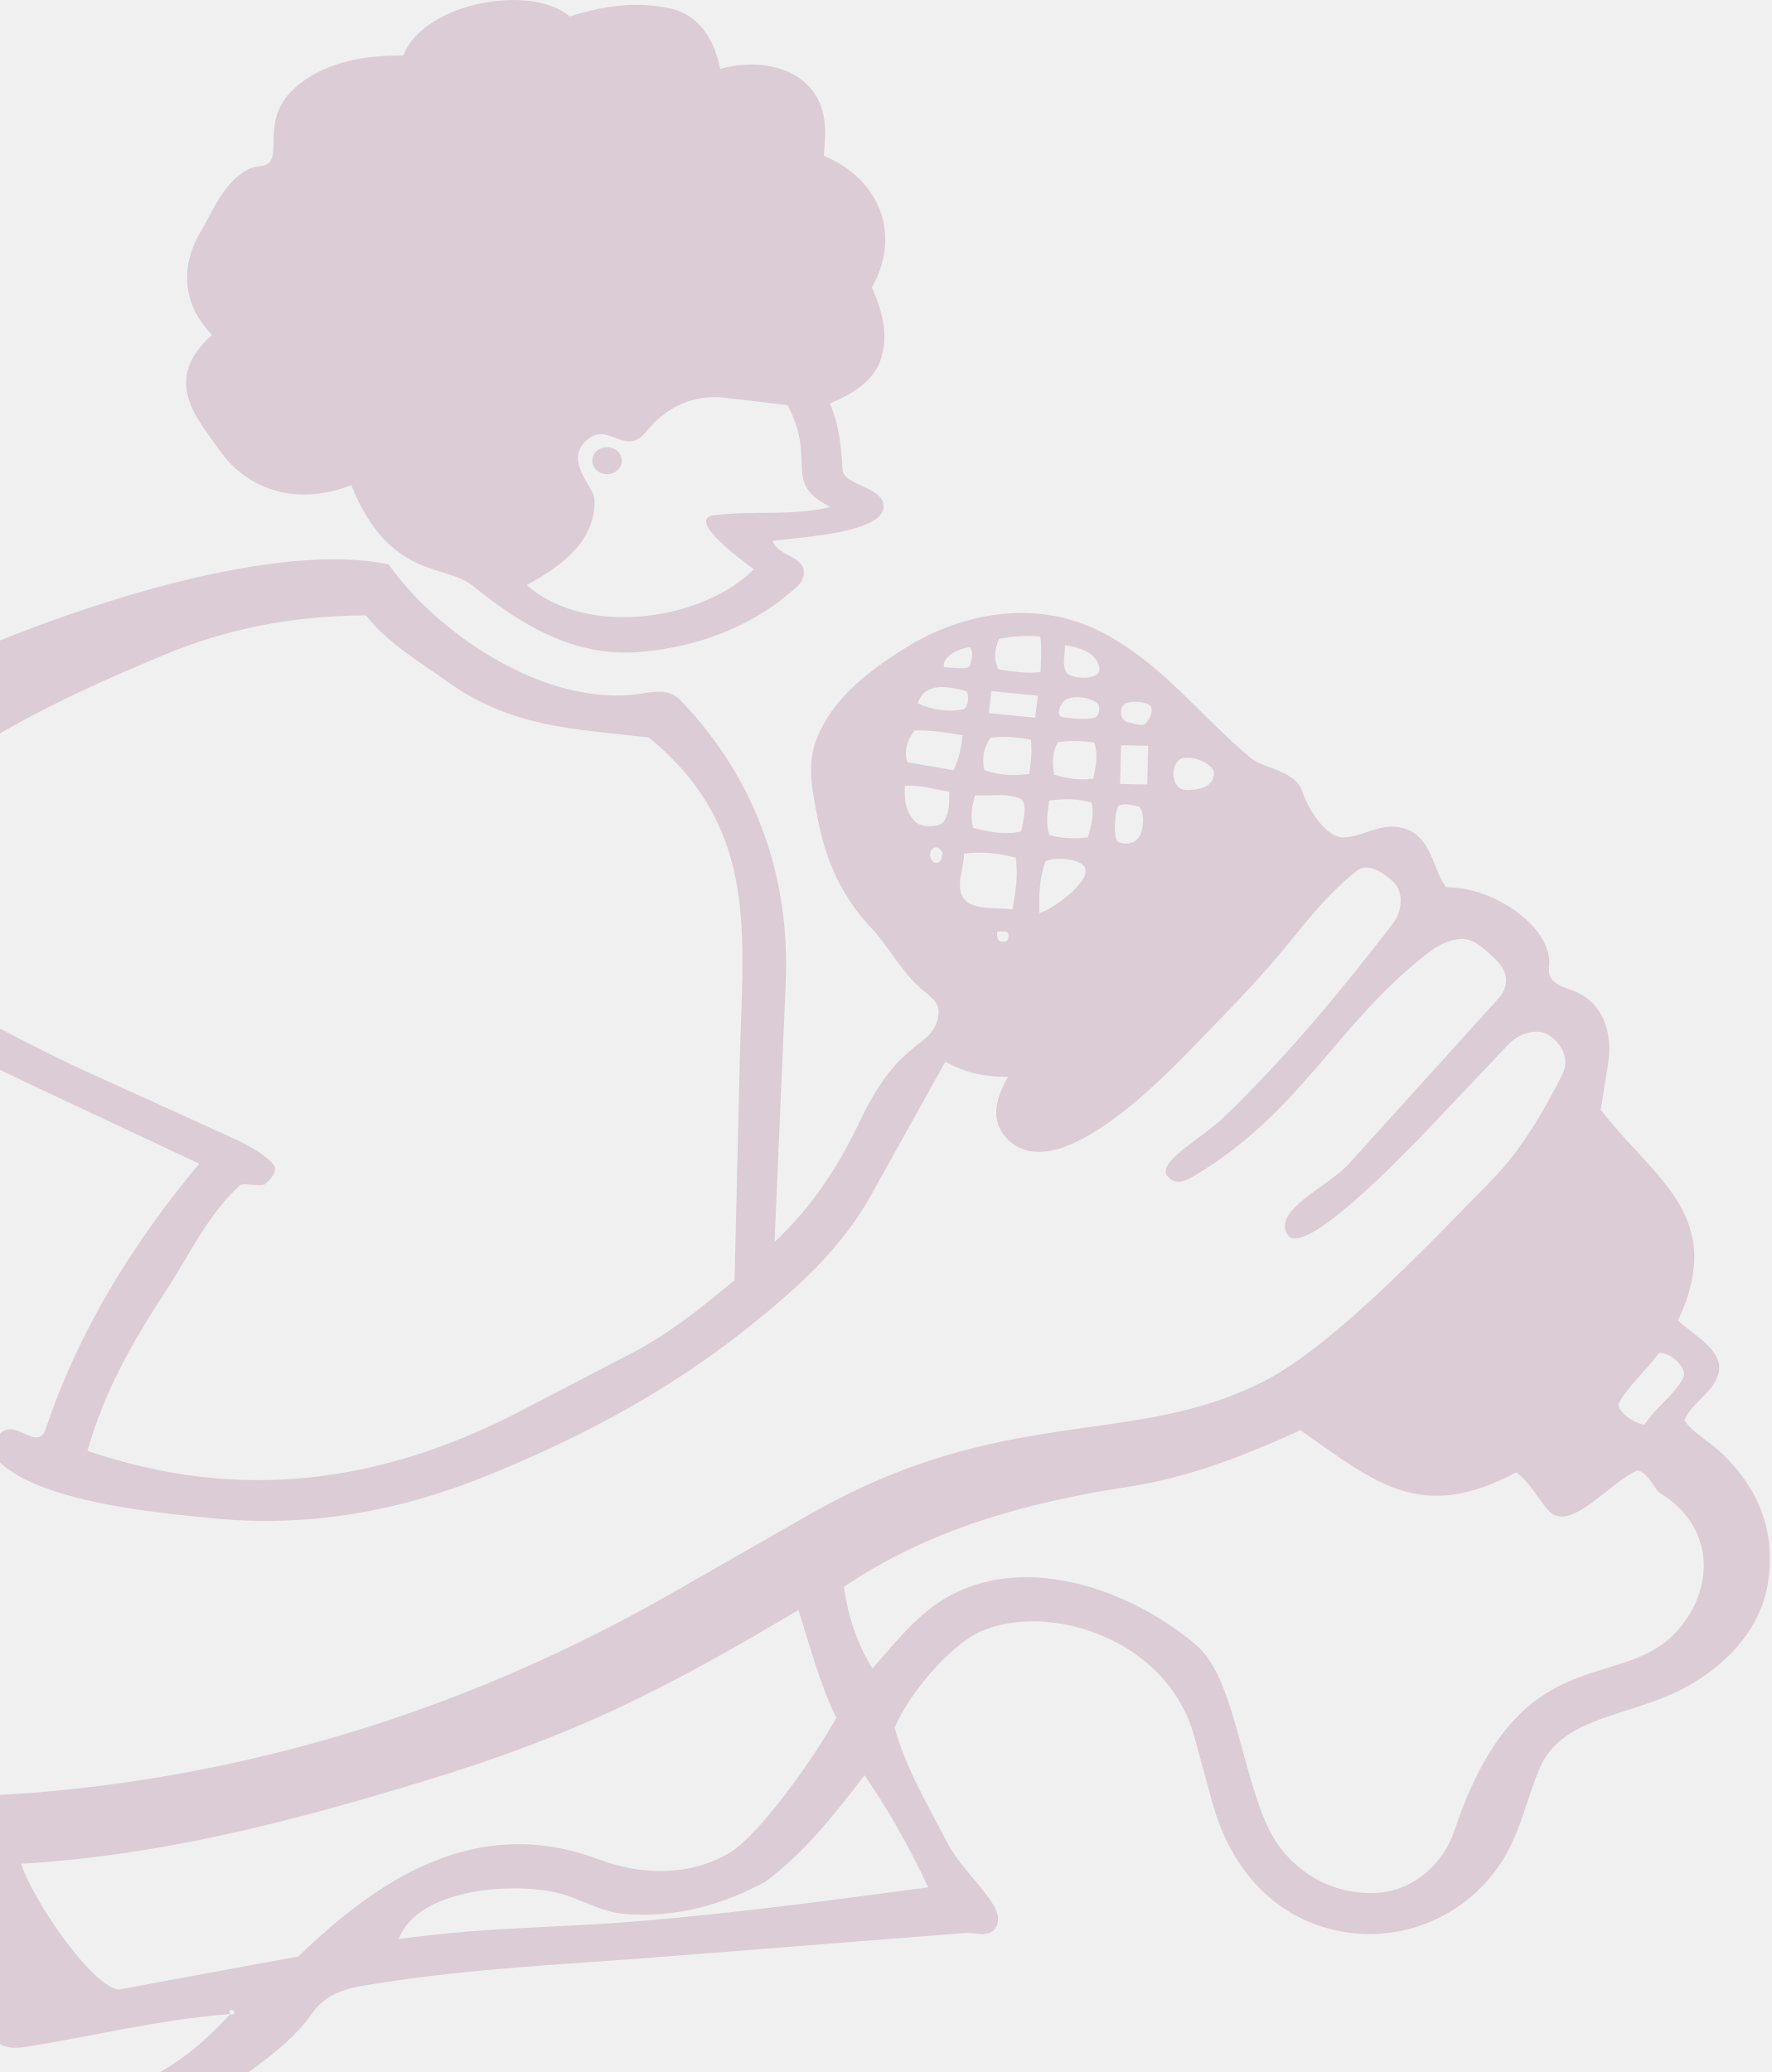
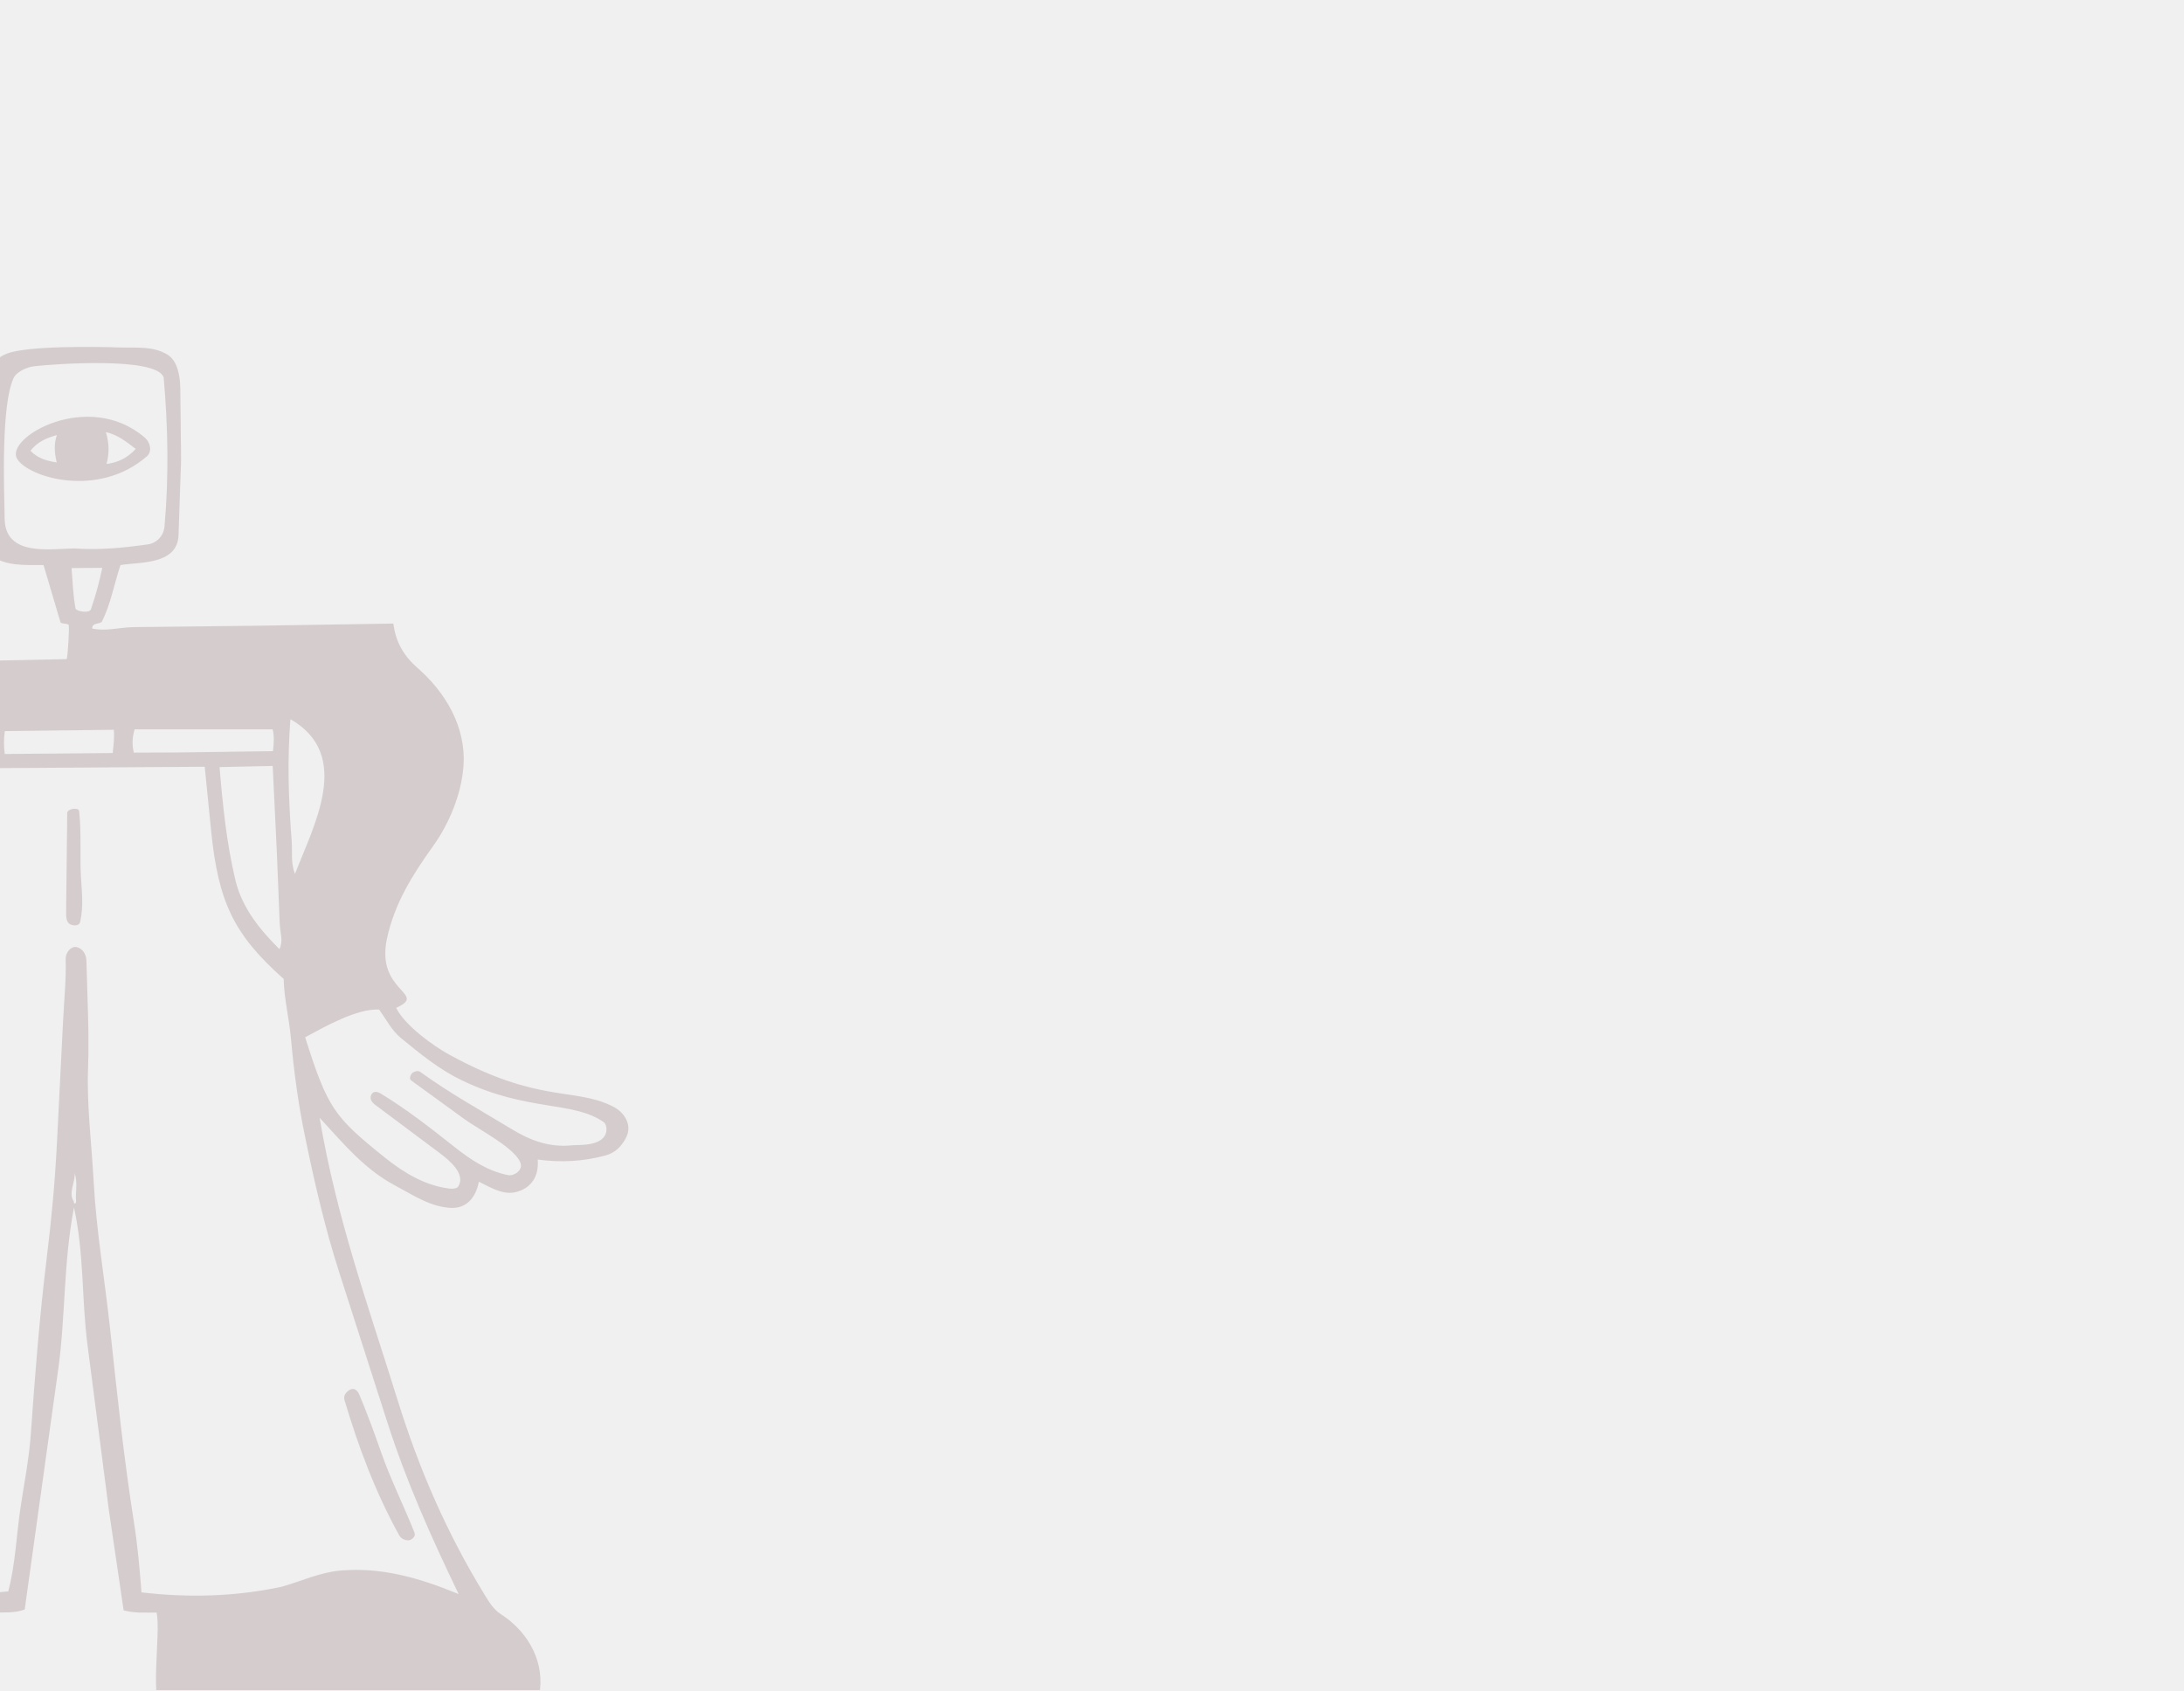
- <svg xmlns="http://www.w3.org/2000/svg" width="931" height="1089" viewBox="0 0 931 1089" fill="none">
-   <g opacity="0.15" clip-path="url(#clip0_596_5996)">
-     <path d="M637.353 948.066L627.708 912.806C612.108 855.804 538.977 839.269 507.715 861.922C492.333 873.078 477.074 892.316 470.189 907.94C476.144 929.767 487.929 949.176 498.039 968.784C506.723 985.659 529.549 1002.14 523.656 1012.58C519.997 1019.07 513.329 1015.43 506.785 1015.97L346.661 1028.57C297.319 1032.47 249.744 1034.41 200.773 1042.06C186.259 1044.34 172.83 1045.56 163.96 1058.29C154.066 1072.49 139.428 1082.56 125.099 1093.29C109.531 1104.96 96.35 1118.42 77.493 1125.62C42.417 1138.97 5.883 1137.8 -30.961 1131.31C-120.002 1115.63 -116.559 1069.67 -189.938 1071.21C-196.636 1071.35 -201.102 1053.39 -195.024 1052.28C-156.257 1045.31 -117.396 1057.49 -86.042 1078.23C-67.402 1090.59 -47.585 1098.27 -23.704 1100.52C4.456 1103.16 36.587 1104.02 64.809 1096.88C87.015 1091.24 106.74 1074.19 121.099 1058.48C81.277 1061.79 48.031 1070.44 12.582 1075.93C0.518 1077.81 -3.793 1072.2 -9.903 1064.32C-30.434 1037.71 -47.523 1010.25 -57.323 978.545C-118.854 970.832 -131.663 972.284 -185.782 945.305C-223.681 926.409 -281.49 887.734 -287.662 846.241C-291.569 820.06 -290.453 793.366 -281.676 767.696C-253.329 684.598 -185.999 568.459 -120.56 501.496C-136.16 487.608 -183.456 468.143 -165.499 449.73C-120.498 403.599 -67.309 364.241 -5.189 338.714C48.837 316.516 145.227 284.586 204.215 296.567C229.119 332.282 286.836 372.38 336.923 364.554C344.46 363.387 351.841 362.021 357.609 368.026C397.524 409.576 415.357 461.085 412.938 516.949L407.076 652.781C427.421 633.629 440.912 612.484 452.108 588.921C473.725 543.472 490.627 551.839 493.201 533.341C494.194 526.283 488.208 523.466 482.563 518.23C472.794 509.123 466.839 497.227 457.815 487.608C442.401 471.188 434.182 452.69 429.995 431.318C427.142 416.889 423.544 401.778 429.53 387.492C438.245 366.717 455.458 353.512 475.089 341.019C504.552 322.265 543.102 315.008 576.287 330.916C609.348 346.768 630.251 375.852 657.543 398.534C664.18 404.026 680.772 404.709 684.556 416.263C687.44 425 697.085 441.107 707.041 440.14C717.926 439.087 726.052 432.37 736.752 435.017C753.034 439.058 753.127 458.296 760.167 466.321C785.815 466.122 816.612 488.064 814.131 508.212C813.107 516.408 820.272 518.287 826.63 520.62C843.129 526.739 847.564 543.899 845.238 558.584L841.299 583.257C869.646 620.026 907.668 638.893 881.927 694.017C890.518 702.043 904.567 709.129 903.512 719.943C902.458 730.757 889.401 736.591 885.214 746.466C889.649 752.926 897.558 757.11 903.512 762.545C924.602 781.812 934.123 805.973 928.695 834.631C924.415 857.141 905.497 878.2 879.26 890.096C851.44 902.703 819.807 903.471 808.828 930.194C802.129 946.529 798.872 963.462 789.444 978.203C768.789 1010.42 728.192 1025.59 689.952 1010.87C662.257 1000.23 644.858 975.386 637.384 947.98L637.353 948.066ZM273.531 741.628L331.992 711.206C351.841 700.876 368.743 687.159 386.049 672.901L388.778 558.157C390.329 492.105 399.509 435.444 340.986 387.606C301.257 382.967 268.817 382.455 234.888 358.094C219.908 347.337 203.812 338.088 192.306 323.432C154.128 323.602 119.455 330.347 85.836 344.349C-4.072 381.8 -49.352 410.173 -114.946 481.575L-22.37 528.987C0.704 540.797 21.948 552.522 45.642 563.279L117.594 595.978C126.743 600.133 137.567 605.057 143.491 611.744C146.747 615.415 141.754 620.424 139.335 622.302C137.102 624.038 128.015 621.249 125.968 623.128C108.972 638.751 99.792 659.184 87.542 677.91C70.143 704.49 55.195 730.217 45.953 762.517C126.464 790.008 201.145 779.279 273.531 741.628ZM546.855 353.256C547.165 344.975 547.537 340.421 546.762 334.445C539.071 333.847 532.682 334.445 525.114 335.726C522.695 341.019 522.044 346.739 524.866 351.833C532.713 353 539.256 354.053 546.886 353.256H546.855ZM496.116 350.723C504.49 351.179 509.111 351.976 509.856 349.414C510.6 346.881 511.934 342.072 509.577 340.051C503.808 340.962 494.783 345.145 496.147 350.723H496.116ZM577.838 351.463C576.504 341.901 565.618 340.222 559.757 339.055C559.788 344.064 558.051 348.93 560.408 353.313C562.517 357.212 578.706 357.639 577.838 351.463ZM507.405 363.131C496.458 360.285 485.882 358.976 482.346 369.705C489.697 373.035 499.745 374.657 506.692 372.579C508.956 371.896 509.7 363.757 507.405 363.131ZM521.02 363.217L519.656 374.799L544.064 377.218L545.428 365.635L521.02 363.217ZM576.38 369.278C572.1 366.034 561.896 365.237 558.981 368.624C555.88 372.266 555.849 376.307 558.175 376.791C562.393 377.645 572.596 378.527 575.915 376.934C577.527 376.137 578.799 371.128 576.38 369.307V369.278ZM603.455 370.104C599.113 368.254 592.6 368.51 590.646 370.36C587.824 373.035 589.158 379.039 592.817 379.552C595.453 379.922 600.23 382.284 602.245 380.178C604.385 377.929 607.239 371.726 603.424 370.104H603.455ZM501.203 404.823C504.242 398.021 505.048 393.61 505.917 386.439C497.636 385.13 490.069 383.65 480.672 383.934C476.64 389 475.089 394.777 476.857 400.611L501.234 404.823H501.203ZM540.962 406.758C541.893 400.184 542.544 394.777 541.738 388.687C534.139 387.549 527.874 386.666 520.617 387.776C516.927 393.013 515.965 398.42 517.33 404.737C525.207 407.583 532.713 407.811 540.962 406.758ZM574.612 409.205C576.008 402.375 577.186 396.627 575.139 390.281C568.254 389.256 562.92 389.313 556.066 389.968C553.027 395.175 552.965 400.782 554.019 407.1C561.09 409.291 567.324 410.116 574.612 409.205ZM589.22 391.675L588.693 411.994L602.928 412.307L603.455 391.988L589.22 391.675ZM638.004 407.356C639.12 400.582 622.652 395.432 619.086 399.9C614.434 405.677 616.946 415.381 623.552 415.21C627.646 415.096 636.763 415.039 638.004 407.356ZM496.209 431.517C499.714 425.455 498.567 420.788 499.001 416.093C490.782 414.783 484.207 412.535 475.554 412.905C475.151 419.735 475.865 427.59 481.664 432.371C484.766 434.903 494.132 435.103 496.209 431.517ZM536.682 436.981C537.954 431.118 540.404 421.329 535.845 419.564C528.216 416.576 519.966 418.654 512.461 417.971C510.724 424.431 509.763 429.297 511.468 435.16C520.152 437.066 527.285 439.144 536.682 436.981ZM571.728 440.111C573.651 433.594 575.17 428.073 573.713 421.841C565.959 419.593 559.012 419.735 551.445 420.759C550.515 427.362 549.491 432.826 551.507 438.973C558.516 440.68 564.626 440.993 571.728 440.111ZM598.245 423.89C595.174 423.207 590.863 421.898 588.103 423.349C586.025 424.459 584.692 440.936 587.7 442.445C590.956 444.067 594.864 443.384 597.283 441.534C601.656 438.205 601.78 424.687 598.245 423.89ZM495.217 447.937C492.86 443.669 489.045 445.063 488.797 449.104C489.293 455.536 495.682 454.824 495.217 447.937ZM532.123 477.933C534.201 466.322 534.977 459.719 533.829 450.755C524.153 448.279 516.244 447.539 506.599 448.649C506.909 456.276 501.451 466.122 506.909 472.668C511.809 478.558 524.649 476.937 532.123 477.933ZM568.503 454.056C564.099 451.153 554.019 450.442 549.522 452.69C546.328 460.658 545.956 470.59 546.328 479.896C553.678 477.876 577.9 460.231 568.472 454.056H568.503ZM19.87 942.033C140.017 931.93 252.163 895.076 352.709 837.562L424.971 796.24C528.557 736.99 594.337 761.635 664.242 725.976C701.613 706.909 753.22 651.444 783.21 621.107C799.493 604.658 811.092 584.566 821.171 564.588C825.358 556.279 820.303 547.599 813.324 543.643C807.556 540.37 798.376 543.045 792.824 548.908L759.175 584.367C751.483 592.478 685.858 663.624 676.678 648.939C668.553 635.905 697.736 624.067 708.994 611.602L787.025 525.344C794.282 517.347 792.422 509.721 784.451 502.691C779.489 498.309 774.402 493.158 767.951 493.471C762.338 493.727 756.352 496.431 751.173 500.386C702.047 538.037 684.959 583.769 627.429 618.176C622.901 620.879 617.659 623.099 613.658 618.289C607.518 610.862 631.708 598.34 643.308 587.128C676.182 555.396 704.622 521.104 732.1 485.332C737.155 478.758 737.713 468.427 732.348 463.561C728.409 460.004 719.601 452.605 713.181 457.642C699.039 468.741 688.029 482.457 677.082 495.975C661.854 514.729 645.82 530.979 628.824 548.452C611.208 566.58 553.492 627.254 528.154 597.173C521.424 589.176 522.261 578.96 529.735 566.068C517.578 565.784 508.398 564.332 496.861 558.015L457.783 628.193C442.215 656.168 419.575 676.544 394.112 696.977C352.616 730.302 306.654 755.004 256.132 775.522C209.891 794.333 162.13 802.985 111.578 797.948C80.967 794.903 21.142 789.438 -0.723 767.981C-5.375 763.427 -3.731 757.48 0.208 753.41C8.147 745.129 19.87 763.541 24.088 750.906C41.115 699.994 69.12 654.318 104.693 611.602L13.605 568.829C-17.687 554.144 -45.507 537.126 -77.792 524.661L-108.992 561.145C-152.225 611.687 -232.116 767.782 -225.665 835.342C-223.153 861.808 -205.165 890.495 -181.781 905.834C-127.228 941.634 -48.546 947.781 19.839 942.033H19.87ZM524.029 490.312C523.874 494.353 525.331 495.121 527.13 494.865C528.712 494.638 529.115 494.865 529.487 494.182C530.418 492.446 530.046 489.686 528.867 489.686C527.75 489.686 524.122 489.003 524.06 490.284L524.029 490.312ZM864.28 748.771C870.948 738.868 879.57 733.603 884.563 724.383C887.447 719.032 877.771 710.609 871.909 711.035C866.141 719.26 856.62 727.542 851.037 736.961C848.649 740.974 858.357 748.088 864.28 748.8V748.771ZM886.455 850.852C901.589 827.943 897.899 800.737 873.181 785.198C868.529 782.267 867.536 775.039 860.93 772.819C847.502 777.458 825.203 806.4 813.945 793.992C808.052 787.503 804.547 779.507 796.918 773.815C746.8 800.48 723.447 779.677 683.47 751.703C653.79 765.135 625.041 776.547 592.569 781.499C538.885 789.695 487.774 804.009 443.486 834.062C445.781 849.514 450.185 863.374 458.528 876.92C472.794 860.755 484.734 844.932 504.056 836.224C545.831 817.413 597.438 838.046 628.669 864.569C648.176 881.132 651.929 928.316 666.009 959.535C675.717 981.049 698.14 996.673 724.501 994.766C743.823 993.372 758.927 978.545 764.261 962.523C800.516 853.669 857.55 894.507 886.362 850.852H886.455ZM314.935 977.321C337.078 985.745 362.633 986.143 383.257 973.906C399.819 964.088 429.623 921.116 439.516 902.817C430.615 884.347 426.243 866.902 419.637 846.213C348.057 888.645 302.591 911.924 222.141 936.341C153.291 957.229 85.867 975.045 11.186 979.57C15.714 995.791 47.348 1043.69 62.359 1045.68L156.827 1028.26C198.85 987.538 250.767 952.989 314.904 977.35L314.935 977.321ZM209.519 1019.1C261.56 1012.27 287.611 1013.72 337.171 1009.59C388.003 1005.38 437.067 998.637 487.836 991.949C477.229 969.438 467.15 951.737 454.403 933.04C437.687 954.725 423.203 973.251 402.393 988.904C379.908 1001.14 354.88 1008.14 328.27 1005.95C315.431 1004.9 304.979 997.669 292.822 994.795C269.189 989.217 219.661 992.489 209.519 1019.1ZM123.301 1057.57C123.301 1056.86 122.681 1056.29 121.905 1056.29C121.13 1056.29 120.51 1056.86 120.51 1057.57C120.51 1058.29 121.13 1058.85 121.905 1058.85C122.681 1058.85 123.301 1058.29 123.301 1057.57Z" fill="#6D003E" />
-     <path d="M421.127 296.679C423.639 300.038 422.46 305.018 419.297 307.949C397.277 328.354 368.124 339.993 336.49 342.64C301.228 345.571 273.564 328.098 248.257 307.721C234.083 296.309 204.527 304.534 184.616 254.959C157.107 265.887 130.59 258.318 115.456 236.718C104.26 220.752 84.287 200.063 111.455 176.016C95.297 159.339 94.894 139.504 105.594 121.518C112.541 109.822 117.317 96.076 130.528 88.933C133.723 87.197 138.623 87.709 140.918 85.945C148.144 80.424 136.359 60.417 157.417 44.111C172.49 32.414 191.532 29.056 211.939 29.142C222.515 1.537 278.929 -8.964 299.46 8.652C316.456 3.159 334.785 0.399 352.648 4.525C368.31 8.111 375.661 21.885 378.514 36.199C396.564 31.105 417.405 34.236 427.609 48.437C434.835 58.482 434.028 69.951 432.943 81.875C463.336 94.539 473.54 124.335 458.219 151.058C463.46 162.697 467.151 175.503 463.057 188.452C459.429 199.949 448.605 207.007 436.137 211.987C441.224 223.74 441.999 234.782 442.899 247.162C443.488 255.13 464.453 255.813 464.391 266.144C464.329 280.174 420.879 282.279 405.992 284.272C408.783 291.329 417.157 291.415 421.158 296.708L421.127 296.679ZM396.161 299.184C387.167 292.581 360.712 272.461 375.475 270.754C396.626 268.278 416.723 271.294 436.541 266.457C410.675 253.793 429.717 242.979 413.9 212.926L381.367 209.084C363.937 207.007 349.609 214.406 339.592 226.871C328.799 240.303 320.146 221.834 308.981 230.827C295.49 241.669 312.238 255.756 312.455 262.387C313.075 283.788 296.483 296.822 276.82 307.494C309.136 335.981 370.823 325.138 396.161 299.212V299.184Z" fill="#6D003E" />
-     <path d="M319.039 249.241C323.321 249.241 326.792 246.056 326.792 242.126C326.792 238.197 323.321 235.012 319.039 235.012C314.757 235.012 311.285 238.197 311.285 242.126C311.285 246.056 314.757 249.241 319.039 249.241Z" fill="#6D003E" />
+ <svg xmlns="http://www.w3.org/2000/svg" width="1436" height="1112" viewBox="0 0 1436 1112" fill="none">
+   <g clip-path="url(#clip0_822_488)">
+     <g opacity="0.15" clip-path="url(#clip1_822_488)">
+       <path d="M272.471 1007.72C273.786 1011 269.931 1012.92 268.598 1012.96C266.887 1013.02 263.95 1012.33 262.491 1009.67C247.034 981.771 235.757 951.89 226.515 920.739C225.489 917.287 228.281 914.906 230.1 913.894C232.658 912.465 235 914.092 236.333 917.306C241.414 929.469 245.845 941.433 250.241 954.072C256.618 972.445 264.959 989.013 272.489 1007.72H272.471Z" fill="#3A0008" />
+       <path d="M52.725 606.198C51.987 609.471 47.411 608.697 45.699 607.547C43.466 606.039 43.448 602.547 43.484 599.055L44.204 534.71C44.24 531.753 51.734 530.702 52.023 533.4C53.626 547.884 52.419 561.872 53.212 576.396C53.752 586.178 55.049 595.86 52.725 606.198Z" fill="#3A0008" />
+       <path d="M71.713 994.115L57.499 884.254C53.626 854.393 55.427 825.226 48.654 794.035C41.574 831.079 43.195 865.345 38.259 900.682L16.245 1058.46C9.147 1060.98 2.608 1060.27 -5.769 1060.4C-7.913 1077.71 -0.941 1116.1 -9.354 1128.02C-15.587 1136.85 -44.033 1135.23 -49.941 1129.02C-53.364 1117.96 -59.669 1110.76 -71.145 1113.06C-89.034 1116.65 -84.89 1128.18 -95.951 1135.05C-123.352 1136.38 -149.726 1139.31 -177.307 1142.73C-196.24 1145.07 -214.94 1145.84 -233.351 1142.33C-248.501 1139.45 -262.661 1116.75 -256.554 1094.51C-252.519 1079.83 -244.25 1069.79 -232.648 1061.67C-225.568 1056.71 -220.722 1047.49 -215.985 1039.65C-193.484 1002.35 -177.288 962.488 -163.867 920.107C-151.041 879.591 -137.872 841.039 -127.009 799.73C-120.83 776.278 -116.092 753.698 -110.868 729.115C-118.326 734.274 -120.56 741.794 -126.072 747.568C-141.403 763.639 -158.301 777.666 -177.487 787.587C-188.674 793.361 -212.4 798.976 -217.39 779.829C-224.614 780.643 -232.054 785.444 -239.782 784.73C-251.492 783.678 -258.914 774.571 -257.941 760.742C-270.642 763.738 -307.824 762.905 -312.148 749.512C-315.571 738.937 -305.879 728.698 -296.655 726.099C-283.198 722.329 -269.993 720.524 -256.248 718.381C-227.55 713.917 -201.465 702.23 -178.658 683.024C-171.488 676.992 -164.084 671.972 -160.571 662.31C-187.665 656.397 -146.897 650.207 -157.832 615.663C-175.145 560.941 -198.042 557.151 -207.77 506.04C-212.291 482.27 -195.736 448.203 -176.766 438.084L43.862 433.441C44.727 430.147 45.573 413.064 45.267 411.298C44.997 409.711 40.547 410.505 39.791 409.294L28.621 371.616C16.263 371.457 3.49 372.668 -6.634 364.672C-10.597 361.556 -11.678 353.342 -11.912 347.787C-13.119 318.461 -12.975 289.89 -12.056 260.644C-11.642 247.688 -6.706 237.092 4.373 232.608C17.362 227.35 62.327 227.906 78.991 228.501C89.62 228.878 100.753 227.35 110.283 233.323C116.768 237.39 118.462 247.449 118.552 255.426L119.074 302.529L117.399 351.814C116.732 371.556 92.07 369.493 79.225 371.596C74.956 384.314 72.848 397.271 67.011 408.699C66.002 410.663 60.418 409.195 60.634 413.342C69.893 415.346 78.775 412.489 88.16 412.39L168.453 411.497L258.635 410.068C260.202 422.33 265.589 431.417 274.488 439.195C292.143 454.612 306.735 477.409 304.717 504.096C303.294 522.687 295.115 541.933 284.883 556.238C271.299 575.207 259.482 593.818 254.419 617.33C246.835 652.528 281.802 653.242 260.472 662.786C266.039 674.155 284.739 687.726 295.259 693.48C354.402 725.94 377.623 714.829 402.988 727.627C410.59 731.456 415.923 739.77 411.653 748.123C408.609 754.075 404.231 758.202 398.25 759.829C383.55 763.837 368.868 764.611 353.537 762.547C354.492 773.738 349.214 780.92 340.332 783.639C331.721 786.278 324.155 781.794 314.859 777.111C312.896 787.647 306.645 794.67 296.79 794.353C283.387 793.917 271.48 785.881 259.374 779.393C240.008 769.016 226.677 753.103 210.139 735.048C221.47 801.853 242.079 858.48 261.553 921.099C275.731 966.714 294.178 1008.84 318.661 1048.76C321.435 1053.28 324.587 1058.5 329.073 1061.34C345.088 1071.52 357.464 1089.67 355.087 1111.3C353.88 1122.21 347.106 1132.53 339.468 1138.82C331.685 1145.23 302.879 1145.58 296.232 1144.87L240.818 1138.98C224.353 1137.23 208.878 1135.72 192.502 1135.28C178.973 1121.85 188.053 1119.03 168.344 1113.3C155.338 1109.51 153.518 1120.01 146.763 1127.77C138.8 1136.89 116.534 1136.83 107.797 1128.98C97.564 1119.77 105.977 1075.58 102.987 1060.5C94.88 1060.46 88.881 1060.94 81.279 1059.03L71.749 994.214L71.713 994.115ZM48.492 360.644C65.354 361.814 80.918 360.306 97.222 358.005C102.644 357.231 107.562 352.806 108.157 346.16C111.093 313.362 110.499 280.922 107.598 248.184C102.987 234.275 34.08 239.493 22.748 240.823C18.065 241.358 10.913 244.196 8.841 248.838C0.77 266.934 2.644 318.6 3.058 341.179C3.508 366.001 32.459 360.961 48.492 360.664V360.644ZM59.769 400.703C63.048 391.12 65.317 382.608 67.245 373.421L47.05 373.58C47.735 382.39 48.113 392.33 49.735 400.425C51.356 402.39 58.922 403.203 59.769 400.723V400.703ZM193.944 574.75C206.176 542.905 232.081 496.457 190.953 472.965C188.827 500.028 189.728 526.08 191.782 552.925C192.358 560.425 191.043 567.25 193.944 574.75ZM74.091 495.207C74.775 489.076 75.226 485.009 74.865 479.929L3.148 480.802C2.464 486.159 2.428 490.485 3.112 495.842L74.091 495.207ZM179.478 493.977C180.162 487.786 180.324 483.917 179.262 479.632H88.503C86.917 485.048 86.755 489.671 87.98 494.929L117.723 494.81L179.478 493.977ZM-8.814 495.762C-8.778 489.691 -8.705 485.604 -9.606 481.159L-67.11 482.33C-67.956 487.33 -69.271 493.6 -66.335 497.072L-8.814 495.762ZM-95.501 576.596L-93.609 546.199C-92.276 524.612 -90.709 503.342 -93.267 481.1C-106.977 487.012 -116.975 504.195 -115.137 519.988C-113.336 535.445 -102.329 560.842 -95.501 576.596ZM41.466 671.516C42.187 657.071 43.556 644.215 43.177 631.04C43.033 625.822 47.105 622.171 50.167 622.766C53.806 623.48 56.688 626.933 56.815 631.715C57.427 655.464 58.706 678.976 57.895 702.885C57.049 727.865 60.201 751.456 61.553 776.496C63.354 809.789 68.83 840.94 72.415 874.035C77.081 917.19 81.387 958.797 88.16 1001.67C90.592 1017.01 91.763 1031.04 93.024 1047.19C124.208 1050.76 154.743 1049.99 185.152 1043.48C198.321 1039.79 210.445 1033.96 223.902 1032.82C250.727 1030.58 274.956 1037.33 301.546 1048.28C283.027 1009.77 267.156 974.214 254.582 935.047L223.092 836.913C213.364 806.575 206.608 776.913 200.213 745.702C195.907 724.71 193.241 704.433 191.313 683.004C190.124 669.829 186.846 657.171 186.486 643.738C153.879 614.73 143.538 593.52 138.8 546.219L134.603 504.235L-34.16 505.346C-35.493 533.461 -40.736 558.877 -48.086 584.77C-54.877 608.659 -65.614 628.778 -82.656 645.663C-83.179 663.937 -89.196 679.631 -92.312 696.833C-96.672 720.782 -101.266 743.46 -106.634 767.091L-117.371 814.353C-122.289 835.98 -126.775 856.952 -134.972 877.369C-145.637 903.956 -152.842 935.186 -164.444 964.253C-170.299 978.916 -177.108 992.547 -183.954 1006.56L-201.212 1040.32C-160.877 1031.14 -130.144 1019.37 -89.808 1040.21C-64.732 1053.14 -22.775 1049.11 5.418 1046.55C10.192 1028.26 10.714 1010.21 13.471 991.515C15.885 975.245 19.055 959.888 20.244 943.182C23.037 904.075 25.937 866.158 30.747 827.012C33.918 801.258 36.152 777.131 37.449 751.456L41.466 671.476V671.516ZM183.945 607.984L182.018 560.405L179.298 503.699L144.367 504.453C146.475 529.83 148.96 554.354 154.833 578.957C159.211 597.33 171.317 611.794 183.711 624.155C186.395 618.679 184.216 613.837 183.981 608.004L183.945 607.984ZM-45.69 505.941L-80.729 506.278C-79.342 551.199 -88.313 587.945 -85.305 631.635C-53.887 597.707 -49.257 550.088 -45.69 505.941ZM-209.445 736.952C-218.705 743.579 -251.96 759.79 -245.115 769.651C-238.683 778.897 -211.156 763.738 -201.464 755.107C-185.773 741.139 -169.488 729.353 -151.942 718.599C-149.383 717.032 -147.294 718.818 -146.663 720.326C-145.745 722.448 -146.898 724.571 -148.663 725.901L-199.123 764.254C-202.834 767.071 -206.671 773.202 -206.22 777.786C-205.734 782.786 -199.915 782.924 -196.6 782.428C-182.549 780.305 -171.253 772.647 -159.796 764.075C-133.512 744.373 -113.552 717.012 -104.779 681.754C-118.47 673.48 -132.233 666.556 -148.447 663.619C-154.626 675.802 -163.597 683.798 -173.055 692.072C-204.707 719.77 -232.828 722.548 -270.966 728.698C-279.487 730.067 -302.059 732.29 -301.087 743.579C-300.834 746.595 -298.529 748.738 -295.52 749.988C-275.65 758.222 -245.205 748.758 -227.46 736.536C-217.48 729.671 -207.589 723.52 -197.213 717.409C-191.881 714.274 -172.316 697.111 -172.623 708.48C-172.659 710.028 -174.01 711.615 -175.631 712.786L-209.445 736.972V736.952ZM305.852 736.317L270.417 710.583C268.471 709.175 270.399 706.04 271.39 705.365C272.38 704.691 274.668 703.698 276.506 705.028C295.8 719.036 316.012 730.087 336.153 742.369C349.016 750.206 361.446 754.79 376.687 753.123C379.983 752.766 397.566 754.274 398.737 743.46C398.899 741.913 398.664 739.155 396.773 737.825C376.704 723.917 346.728 731.159 303.708 710.484C288.972 703.401 276.452 693.183 263.517 682.568C257.644 677.746 253.987 670.504 249.267 663.877C234.495 663.322 214.643 674.591 200.645 682.131C215.453 728.976 219.705 734.452 253.213 761.357C265.895 771.536 279.694 779.69 295.601 781.655C297.601 781.893 300.538 781.516 301.276 780.345C306.428 772.151 295.584 763.123 289.224 758.381L246.475 726.397C244.061 724.591 242.692 721.972 244.457 719.373C245.628 717.667 247.808 717.607 250.24 719.075C267.444 729.532 282.937 741.675 298.916 754.314C309.761 762.905 320.516 769.988 334.045 772.786C337.846 773.579 343.431 769.77 342.422 765.524C340.134 755.742 315.238 743.083 305.87 736.278L305.852 736.317ZM48.492 790.008C48.42 791.932 50.005 792.131 50.023 790.008C49.483 784.115 51.194 778.242 49.122 771.377C49.483 777.706 44.781 784.532 48.492 790.008Z" fill="#3A0008" />
+       <path d="M96.574 300.087C64.616 327.925 18.624 314.036 11.238 301.714C2.897 287.766 58.275 255.762 95.367 287.925C98.646 290.762 100.339 296.794 96.574 300.067V300.087ZM89.242 295.206C82.775 290.286 77.407 285.901 69.624 284.194C71.912 291.933 71.894 298.143 70.038 305.147C77.497 304.056 83.406 301.496 89.242 295.226V295.206ZM37.287 304.095C35.558 296.516 35.54 292.032 37.378 286.099C30.964 287.984 25.235 290.028 20.011 296.417C24.767 301.456 31.018 303.143 37.287 304.095Z" fill="#3A0008" />
+     </g>
  </g>
  <defs>
-     <clipPath id="clip0_596_5996">
-       <rect width="1220" height="1136" fill="white" transform="translate(-289.806)" />
+     <clipPath id="clip0_822_488">
+       <rect width="1440" height="1111.45" fill="white" />
+     </clipPath>
+     <clipPath id="clip1_822_488">
+       <rect width="726" height="917" fill="white" transform="translate(-275.807 194.454)" />
    </clipPath>
  </defs>
</svg>
